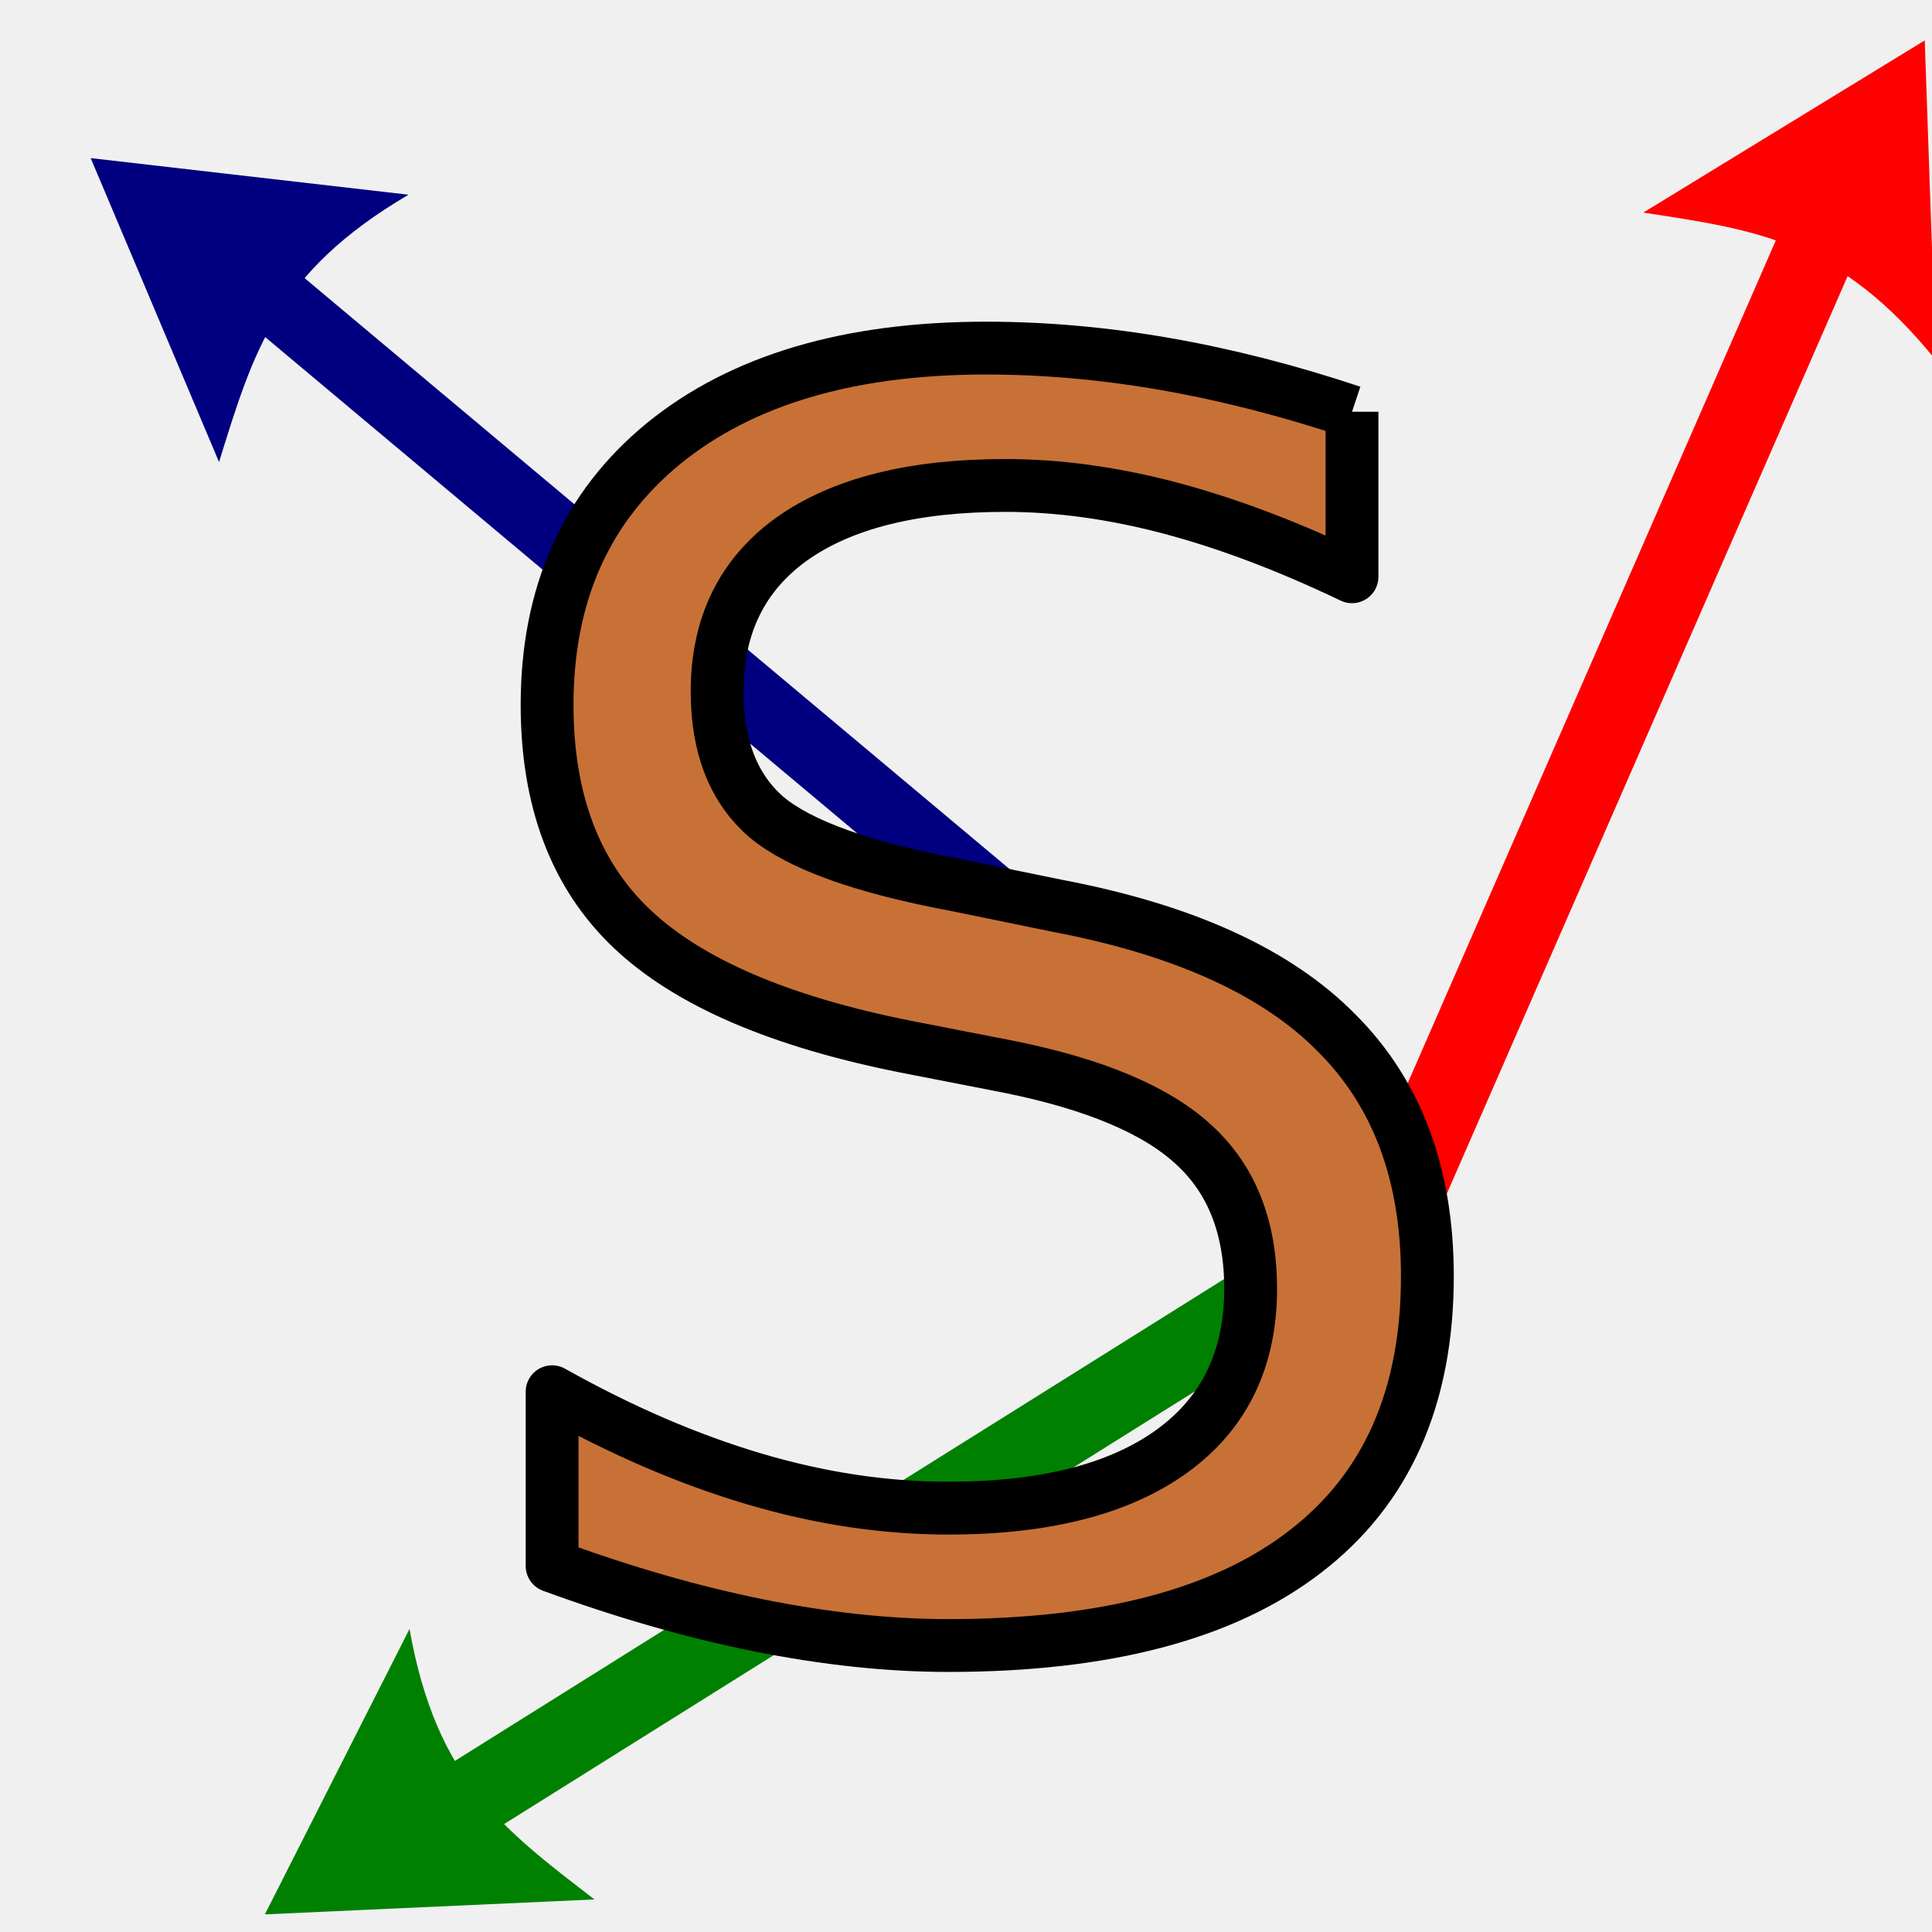
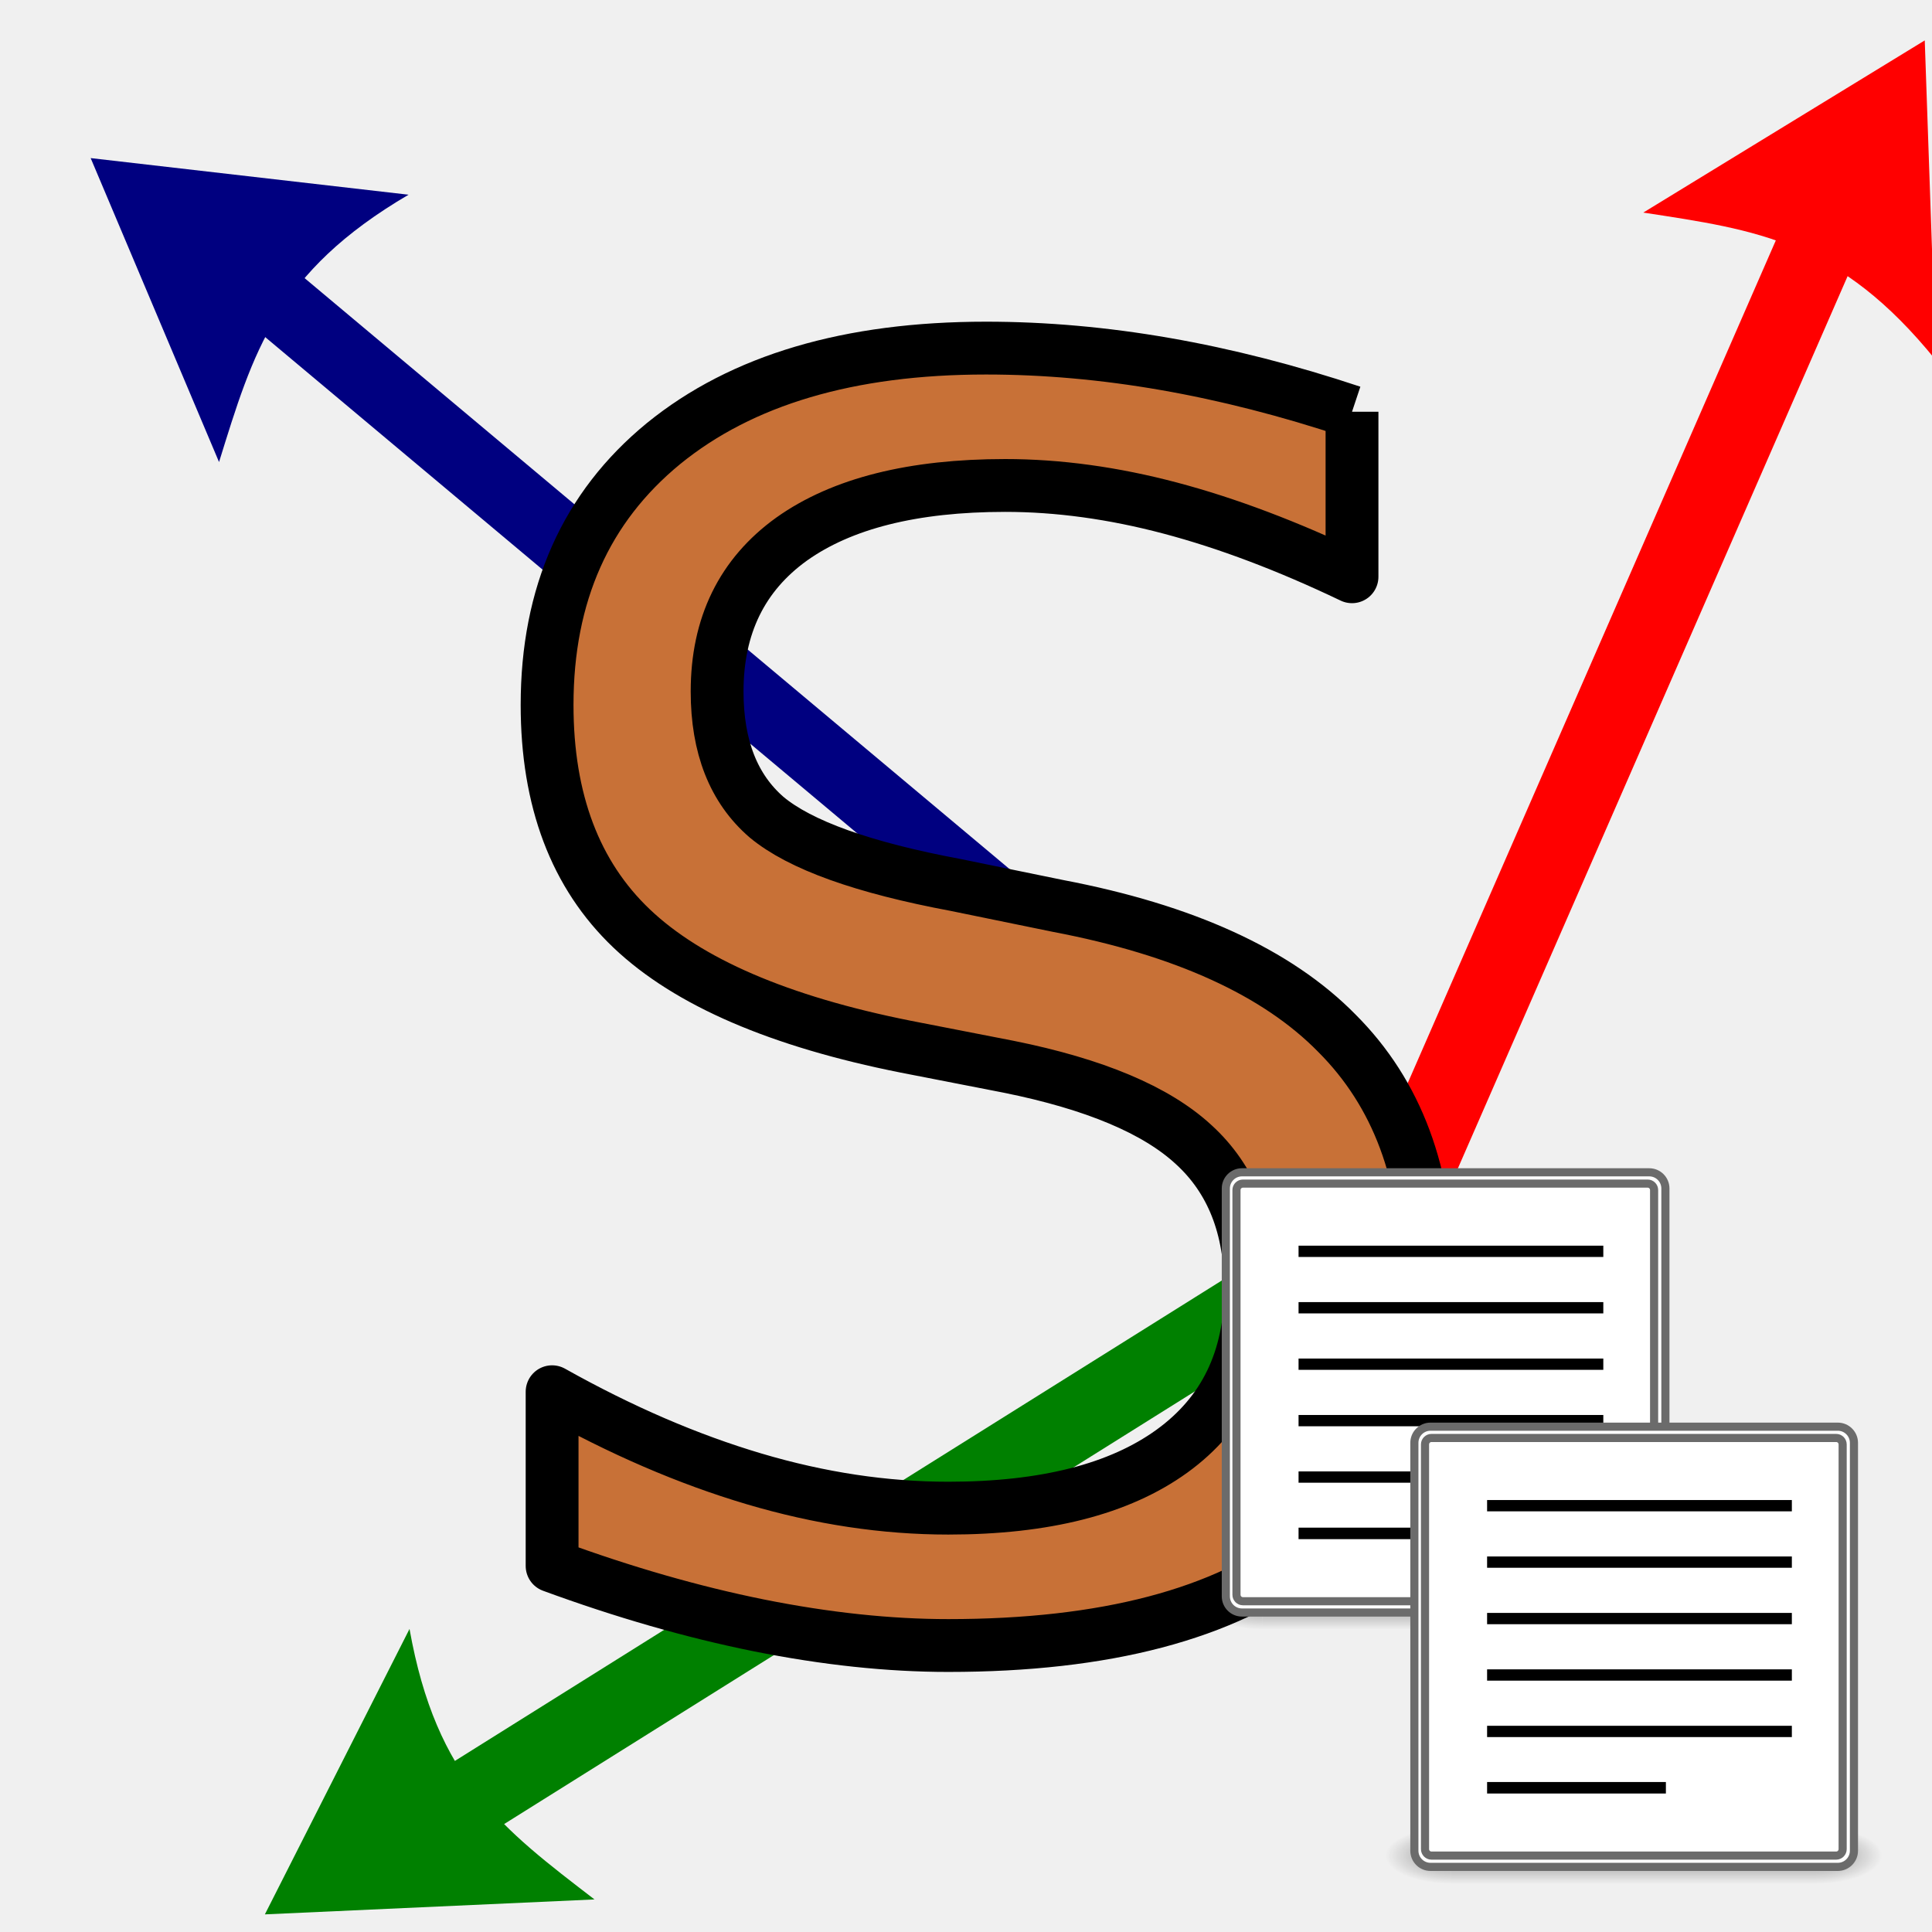
- <svg xmlns="http://www.w3.org/2000/svg" width="256px" height="256px" id="svg2985" version="1.1">
-   <defs id="defs2987" />
+ <svg xmlns="http://www.w3.org/2000/svg" xmlns:xlink="http://www.w3.org/1999/xlink" width="256px" height="256px" id="svg2985" version="1.1">
+   <defs id="defs2987">
+     <radialGradient r="2.5" fy="43.5" fx="4.993" cy="43.5" cx="4.993" gradientTransform="matrix(2.003784,0,0,1.4,27.98813,-17.4)" gradientUnits="userSpaceOnUse" id="radialGradient2094-8" xlink:href="#linearGradient3688-0" />
+     <linearGradient id="linearGradient3688-0">
+       <stop id="stop3690-2" offset="0" style="stop-color:black;stop-opacity:1;" />
+       <stop id="stop3692-5" offset="1" style="stop-color:black;stop-opacity:0;" />
+     </linearGradient>
+     <radialGradient r="2.5" fy="43.5" fx="4.993" cy="43.5" cx="4.993" gradientTransform="matrix(2.003784,0,0,1.4,-20.01187,-104.4)" gradientUnits="userSpaceOnUse" id="radialGradient2096-0" xlink:href="#linearGradient3688-0" />
+     <linearGradient y2="39.999" x2="25.058" y1="47.028" x1="25.058" gradientUnits="userSpaceOnUse" id="linearGradient2098-3" xlink:href="#linearGradient3702-5" />
+     <linearGradient id="linearGradient3702-5">
+       <stop id="stop3704-1" offset="0" style="stop-color:black;stop-opacity:0;" />
+       <stop style="stop-color:black;stop-opacity:1;" offset="0.5" id="stop3710-1" />
+       <stop id="stop3706-9" offset="1" style="stop-color:black;stop-opacity:0;" />
+     </linearGradient>
+     <radialGradient r="2.5" fy="43.5" fx="4.993" cy="43.5" cx="4.993" gradientTransform="matrix(2.003784,0,0,1.4,27.98813,-17.4)" gradientUnits="userSpaceOnUse" id="radialGradient2094" xlink:href="#linearGradient3688-0" />
+     <radialGradient r="2.5" fy="43.5" fx="4.993" cy="43.5" cx="4.993" gradientTransform="matrix(2.003784,0,0,1.4,-20.01187,-104.4)" gradientUnits="userSpaceOnUse" id="radialGradient2096" xlink:href="#linearGradient3688-0" />
+     <linearGradient xlink:href="#linearGradient3702-5" id="linearGradient3717" gradientUnits="userSpaceOnUse" x1="25.058" y1="47.028" x2="25.058" y2="39.999" />
+   </defs>
  <g id="layer1">
    <g transform="translate(0,1.3e-6)" id="g3287">
      <rect ry="10" rx="10" style="fill:#008000" id="rect3253" width="10.613" height="168.297" x="-241.633" y="-123.902" transform="matrix(-0.6171544,-0.7868421,0.8474593,-0.5308603,0,0)" />
      <rect ry="10" rx="10" transform="matrix(0.6424087,-0.7663623,0.7663623,0.6424087,0,0)" y="38.713" x="-11.657" height="209.704" width="9.343" id="rect3249" style="fill:#000080" />
      <rect ry="10" rx="10" style="fill:#ff0000" id="rect3251" width="10.627" height="169.019" x="228.657" y="-99.451" transform="matrix(0.895673,0.4447132,-0.400288,0.9163894,0,0)" />
      <path style="fill:#000080" d="m 29.025,61.224 -17.011,-40.275 42.121,4.851 c -17.537,10.289 -20.562,20.778 -25.111,35.424 z" id="path3283" />
      <path style="fill:#ff0000" d="M 217.744,28.168 255.039,5.354 256.51,47.728 C 243.726,31.918 232.903,30.487 217.744,28.168 z" id="path3285" />
      <path id="rect3280" d="m 78.773,251.685 -43.675,1.979 19.165,-37.821 c 3.565,20.018 12.353,26.494 24.51,35.842 z" style="fill:#008000" />
    </g>
    <g style="font-size:63.138px;font-style:normal;font-weight:normal;line-height:125%;letter-spacing:0px;word-spacing:0px;fill:#c87137;fill-opacity:1;stroke:#000000;stroke-width:7;stroke-linecap:butt;stroke-linejoin:round;stroke-miterlimit:4;stroke-opacity:1;font-family:Sans" id="text2989">
      <path d="m 179.148,54.56 0,21.864 c -8.509,-4.069 -16.537,-7.103 -24.084,-9.101 -7.547,-1.998 -14.835,-2.996 -21.864,-2.997 -12.208,1.5e-4 -21.642,2.368 -28.301,7.103 -6.585,4.735 -9.878,11.468 -9.878,20.199 -3.8e-5,7.325 2.183,12.874 6.548,16.648 4.439,3.7 12.8,6.696 25.082,8.99 l 13.54,2.775 c 16.721,3.182 29.041,8.805 36.958,16.87 7.991,7.991 11.986,18.719 11.986,32.185 -1.3e-4,16.056 -5.401,28.227 -16.204,36.514 -10.729,8.287 -26.488,12.43 -47.279,12.43 -7.843,0 -16.204,-0.888 -25.082,-2.664 -8.805,-1.776 -17.942,-4.402 -27.413,-7.88 l 0,-23.085 c 9.101,5.105 18.016,8.953 26.747,11.542 8.731,2.59 17.313,3.884 25.748,3.884 12.8,10e-6 22.678,-2.516 29.633,-7.547 6.955,-5.031 10.432,-12.208 10.432,-21.531 -1e-4,-8.139 -2.516,-14.502 -7.547,-19.089 -4.957,-4.587 -13.133,-8.028 -24.527,-10.322 L 119.993,138.686 C 103.272,135.356 91.174,130.14 83.702,123.037 76.229,115.934 72.492,106.056 72.492,93.404 72.492,78.754 77.634,67.212 87.919,58.777 c 10.358,-8.435 24.601,-12.652 42.729,-12.652 7.769,1.69e-4 15.686,0.703 23.751,2.109 8.065,1.406 16.315,3.515 24.749,6.326" style="font-size:227.295px;fill:#c87137;stroke:#000000" id="path2992" />
    </g>
+     <g transform="matrix(1.645208,0,0,1.495644,152.0236,156.0839)" id="layer6-0">
+       <g id="g2043-4" transform="matrix(1,0,0,0.555556,-4.549998e-7,13.88887)">
+         <g style="display:inline" id="g2036-3">
+           <g id="g3712-9" style="opacity:0.4" transform="matrix(1.052632,0,0,1.285713,-1.263158,-13.42854)">
+             <rect y="40" x="38" height="7" width="5" id="rect2801-6" style="fill:url(#radialGradient2094-8);fill-opacity:1;stroke:none" />
+             <rect transform="scale(-1,-1)" y="-47" x="-10" height="7" width="5" id="rect3696-9" style="fill:url(#radialGradient2096-0);fill-opacity:1;stroke:none" />
+             <rect y="40" x="10" height="7" width="28" id="rect3700-1" style="fill:url(#linearGradient3717);fill-opacity:1;stroke:none" />
+           </g>
+         </g>
+       </g>
+       <g id="g2285-5" style="display:inline" transform="translate(50.6887,6.21499)" />
+       <g transform="matrix(0.186703,0,0,0.186703,29.5814,63.83798)" id="g891-5" />
+     </g>
+     <g style="display:inline" id="g5657-1" transform="matrix(1.495644,0,0,1.495644,217.4455,147.2312)" />
+     <g id="layer5-5" style="display:inline;fill:#ffffff;fill-opacity:1;stroke:#6b6b6b;stroke-width:0.72;stroke-miterlimit:4;stroke-dasharray:none;stroke-opacity:1" transform="matrix(1.495644,0,0,1.495644,217.4455,147.2312)">
+       <rect style="color:#000000;display:inline;overflow:visible;visibility:visible;fill:#ffffff;fill-opacity:1;fill-rule:evenodd;stroke:#6b6b6b;stroke-width:0.72;stroke-linecap:butt;stroke-linejoin:miter;stroke-miterlimit:4;stroke-dasharray:none;stroke-dashoffset:0;stroke-opacity:1;marker:none" id="rect2373-4" width="38.944" height="39" x="-36.785" y="5.419" rx="1.431" ry="1.431" />
+       <rect ry="0.573" rx="0.573" y="6.419" x="-35.842" height="37" width="37" id="rect2423-5" style="color:#000000;display:inline;overflow:visible;visibility:visible;fill:#ffffff;fill-opacity:1;stroke:#6b6b6b;stroke-width:0.72;stroke-linecap:butt;stroke-linejoin:miter;stroke-miterlimit:4;stroke-dasharray:none;stroke-dashoffset:0;stroke-opacity:1;marker:none" />
+     </g>
+     <rect style="color:#000000;display:inline;overflow:visible;visibility:visible;opacity:1;fill:#000000;fill-opacity:1;fill-rule:evenodd;stroke:none;stroke-width:1;marker:none" id="rect6916-4" width="40.382" height="1.496" x="172.065" y="165.058" rx="0" ry="0" />
+     <rect style="color:#000000;display:inline;overflow:visible;visibility:visible;opacity:1;fill:#000000;fill-opacity:1;fill-rule:evenodd;stroke:none;stroke-width:1;marker:none" id="rect6919-5" width="40.382" height="1.496" x="172.065" y="172.536" rx="0" ry="0" />
+     <rect style="color:#000000;display:inline;overflow:visible;visibility:visible;opacity:1;fill:#000000;fill-opacity:1;fill-rule:evenodd;stroke:none;stroke-width:1;marker:none" id="rect6921-3" width="40.382" height="1.496" x="172.065" y="180.014" rx="0" ry="0" />
+     <rect style="color:#000000;display:inline;overflow:visible;visibility:visible;opacity:1;fill:#000000;fill-opacity:1;fill-rule:evenodd;stroke:none;stroke-width:1;marker:none" id="rect6925-4" width="40.382" height="1.496" x="172.065" y="187.492" rx="0" ry="0" />
+     <rect style="color:#000000;display:inline;overflow:visible;visibility:visible;opacity:1;fill:#000000;fill-opacity:1;fill-rule:evenodd;stroke:none;stroke-width:1;marker:none" id="rect6927-7" width="40.382" height="1.496" x="172.065" y="194.971" rx="0" ry="0" />
+     <rect style="color:#000000;display:inline;overflow:visible;visibility:visible;opacity:1;fill:#000000;fill-opacity:1;fill-rule:evenodd;stroke:none;stroke-width:1;marker:none" id="rect6933-7" width="23.691" height="1.524" x="172.065" y="202.421" rx="0" ry="0" />
+     <g transform="matrix(1.645208,0,0,1.495644,177.0064,189.7892)" id="layer6">
+       <g id="g2043" transform="matrix(1,0,0,0.555556,-4.549998e-7,13.88887)">
+         <g style="display:inline" id="g2036">
+           <g id="g3712" style="opacity:0.4" transform="matrix(1.052632,0,0,1.285713,-1.263158,-13.42854)">
+             <rect y="40" x="38" height="7" width="5" id="rect2801" style="fill:url(#radialGradient2094);fill-opacity:1;stroke:none" />
+             <rect transform="scale(-1,-1)" y="-47" x="-10" height="7" width="5" id="rect3696" style="fill:url(#radialGradient2096);fill-opacity:1;stroke:none" />
+             <rect y="40" x="10" height="7" width="28" id="rect3700" style="fill:url(#linearGradient2098-3);fill-opacity:1;stroke:none" />
+           </g>
+         </g>
+       </g>
+       <g id="g2285" style="display:inline" transform="translate(50.6887,6.21499)" />
+       <g transform="matrix(0.186703,0,0,0.186703,29.5814,63.83798)" id="g891" />
+     </g>
+     <g style="display:inline" id="g5657" transform="matrix(1.495644,0,0,1.495644,242.4283,180.9366)" />
+     <g id="layer5" style="display:inline;fill:#ffffff;fill-opacity:1;stroke:#6b6b6b;stroke-width:0.72;stroke-miterlimit:4;stroke-dasharray:none;stroke-opacity:1" transform="matrix(1.495644,0,0,1.495644,242.4283,180.9366)">
+       <rect style="color:#000000;display:inline;overflow:visible;visibility:visible;fill:#ffffff;fill-opacity:1;fill-rule:evenodd;stroke:#6b6b6b;stroke-width:0.72;stroke-linecap:butt;stroke-linejoin:miter;stroke-miterlimit:4;stroke-dasharray:none;stroke-dashoffset:0;stroke-opacity:1;marker:none" id="rect2373" width="38.944" height="39" x="-36.785" y="5.419" rx="1.431" ry="1.431" />
+       <rect ry="0.573" rx="0.573" y="6.419" x="-35.842" height="37" width="37" id="rect2423" style="color:#000000;display:inline;overflow:visible;visibility:visible;fill:#ffffff;fill-opacity:1;stroke:#6b6b6b;stroke-width:0.72;stroke-linecap:butt;stroke-linejoin:miter;stroke-miterlimit:4;stroke-dasharray:none;stroke-dashoffset:0;stroke-opacity:1;marker:none" />
+     </g>
+     <rect style="color:#000000;display:inline;overflow:visible;visibility:visible;opacity:1;fill:#000000;fill-opacity:1;fill-rule:evenodd;stroke:none;stroke-width:1;marker:none" id="rect6916" width="40.382" height="1.496" x="197.048" y="198.763" rx="0" ry="0" />
+     <rect style="color:#000000;display:inline;overflow:visible;visibility:visible;opacity:1;fill:#000000;fill-opacity:1;fill-rule:evenodd;stroke:none;stroke-width:1;marker:none" id="rect6919" width="40.382" height="1.496" x="197.048" y="206.241" rx="0" ry="0" />
+     <rect style="color:#000000;display:inline;overflow:visible;visibility:visible;opacity:1;fill:#000000;fill-opacity:1;fill-rule:evenodd;stroke:none;stroke-width:1;marker:none" id="rect6921" width="40.382" height="1.496" x="197.048" y="213.72" rx="0" ry="0" />
+     <rect style="color:#000000;display:inline;overflow:visible;visibility:visible;opacity:1;fill:#000000;fill-opacity:1;fill-rule:evenodd;stroke:none;stroke-width:1;marker:none" id="rect6925" width="40.382" height="1.496" x="197.048" y="221.198" rx="0" ry="0" />
+     <rect style="color:#000000;display:inline;overflow:visible;visibility:visible;opacity:1;fill:#000000;fill-opacity:1;fill-rule:evenodd;stroke:none;stroke-width:1;marker:none" id="rect6927" width="40.382" height="1.496" x="197.048" y="228.676" rx="0" ry="0" />
+     <rect style="color:#000000;display:inline;overflow:visible;visibility:visible;opacity:1;fill:#000000;fill-opacity:1;fill-rule:evenodd;stroke:none;stroke-width:1;marker:none" id="rect6933" width="23.691" height="1.524" x="197.048" y="236.126" rx="0" ry="0" />
  </g>
</svg>
